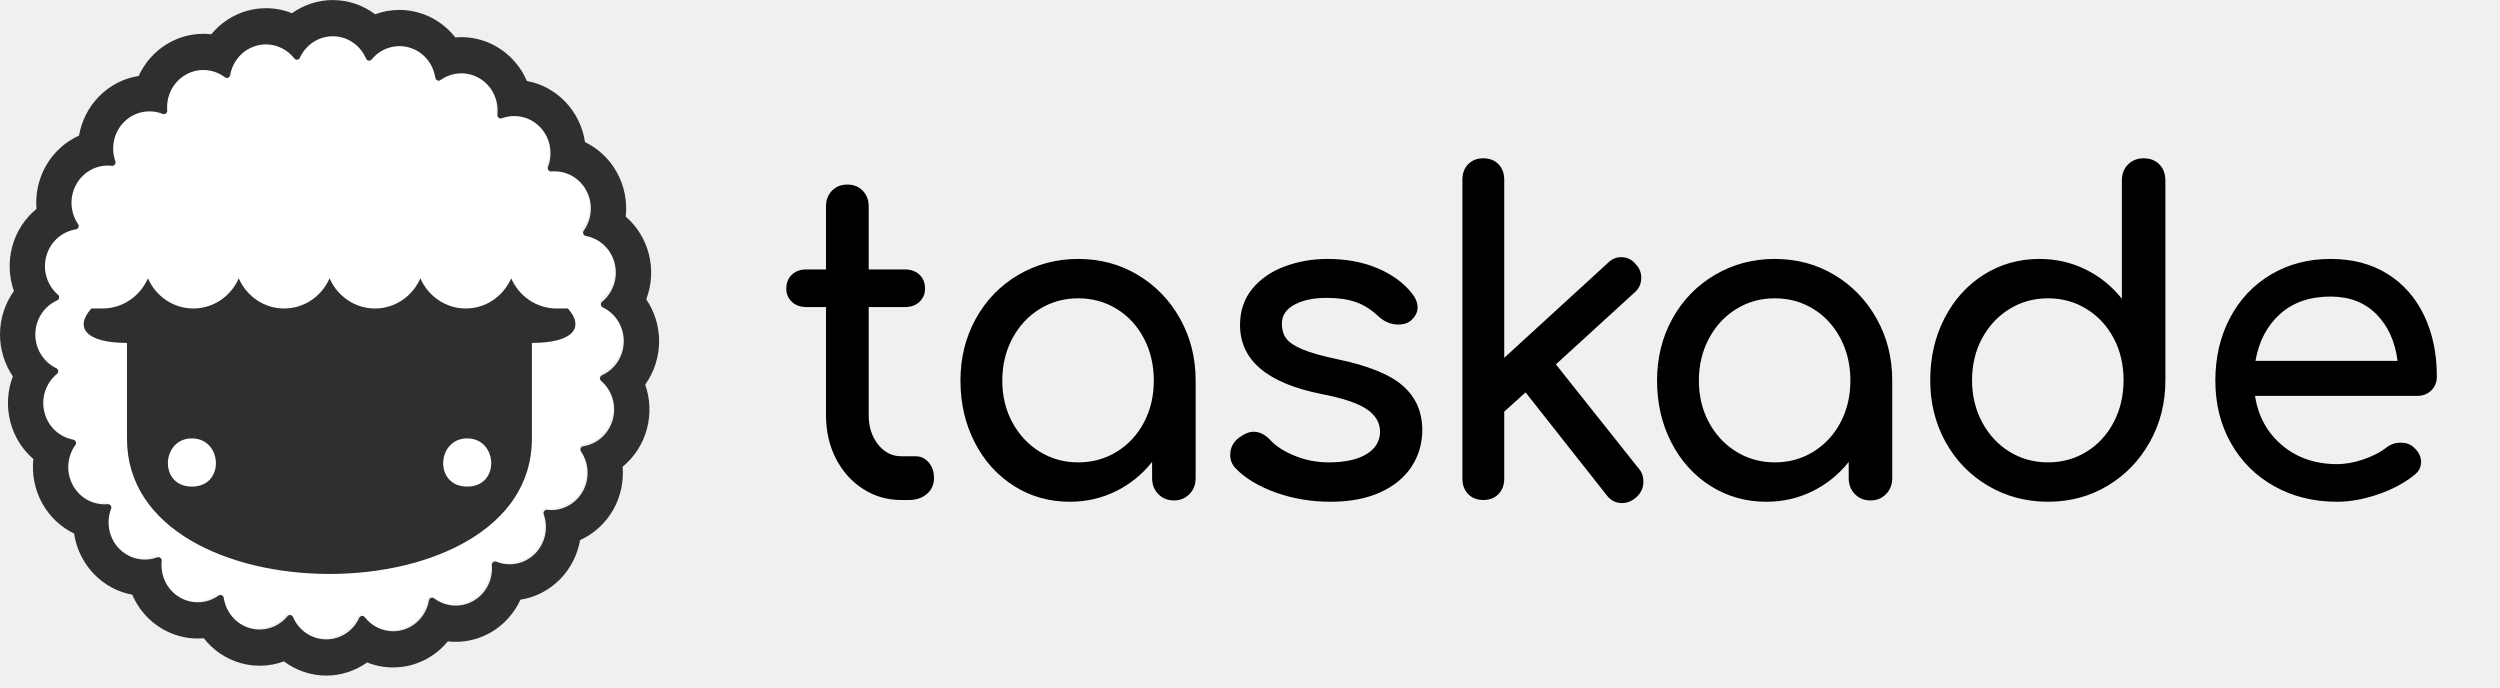
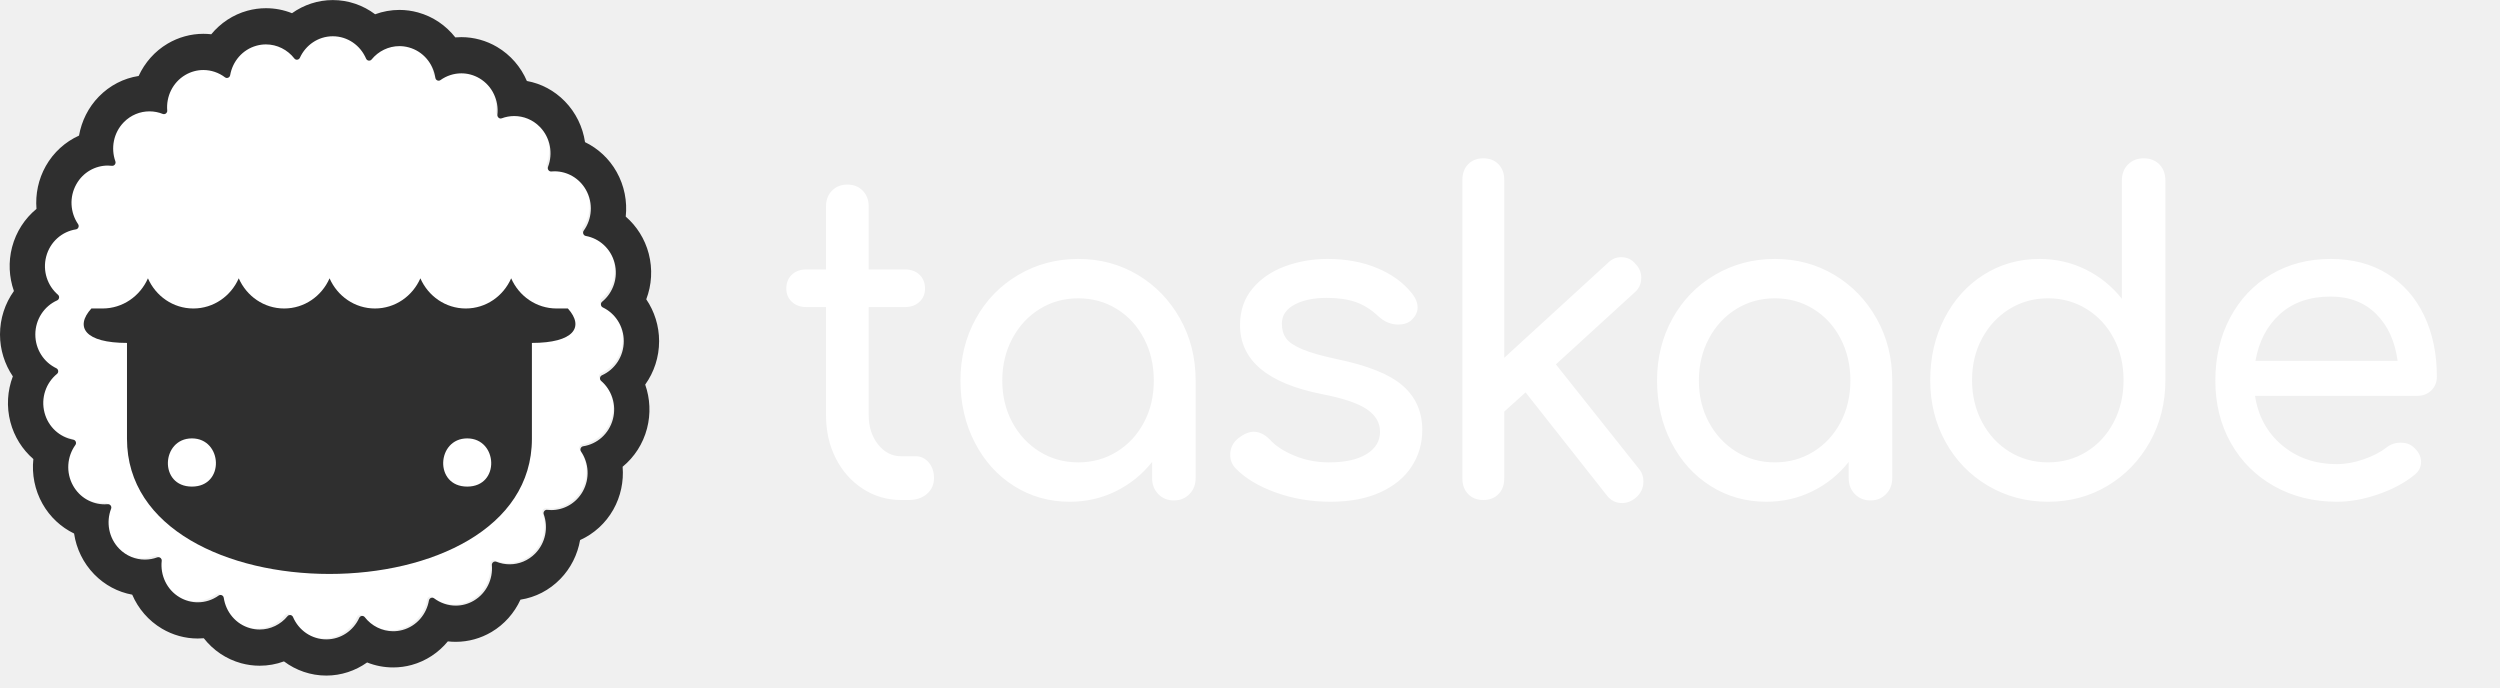
<svg xmlns="http://www.w3.org/2000/svg" width="160" height="44" viewBox="0 0 160 44" fill="none">
  <path fill-rule="evenodd" clip-rule="evenodd" d="M21.161 2.095C22.118 2.095 22.94 2.687 23.3 3.532C23.336 3.616 23.416 3.662 23.496 3.662C23.554 3.662 23.611 3.639 23.653 3.588C24.092 3.05 24.747 2.729 25.443 2.729C25.642 2.729 25.846 2.756 26.048 2.811C26.974 3.065 27.619 3.856 27.752 4.771C27.768 4.88 27.863 4.951 27.961 4.951C28.001 4.951 28.042 4.939 28.079 4.913C28.473 4.63 28.944 4.478 29.424 4.478C29.819 4.478 30.22 4.581 30.587 4.799C31.418 5.29 31.841 6.225 31.739 7.144C31.724 7.273 31.83 7.381 31.948 7.381C31.971 7.381 31.995 7.377 32.018 7.368C32.277 7.271 32.549 7.223 32.821 7.223C33.418 7.223 34.014 7.456 34.47 7.923C35.148 8.618 35.321 9.634 34.99 10.493C34.937 10.633 35.043 10.785 35.185 10.785C35.191 10.785 35.197 10.785 35.203 10.784C35.272 10.778 35.34 10.775 35.408 10.775C36.215 10.775 36.999 11.203 37.432 11.971C37.911 12.822 37.821 13.849 37.285 14.592C37.195 14.717 37.268 14.902 37.418 14.929C38.284 15.085 39.028 15.738 39.27 16.666C39.519 17.616 39.172 18.584 38.467 19.159C38.348 19.256 38.372 19.454 38.51 19.52C39.307 19.901 39.861 20.729 39.861 21.69C39.861 22.672 39.284 23.513 38.459 23.882C38.318 23.946 38.286 24.142 38.404 24.244C39.079 24.823 39.406 25.77 39.163 26.699C38.914 27.648 38.142 28.309 37.251 28.446C37.1 28.469 37.024 28.653 37.111 28.78C37.617 29.519 37.692 30.519 37.223 31.352C36.791 32.12 36.007 32.547 35.2 32.547C35.112 32.547 35.023 32.542 34.935 32.532C34.928 32.531 34.92 32.531 34.912 32.531C34.773 32.531 34.667 32.679 34.717 32.819C35.018 33.666 34.839 34.652 34.175 35.332C33.72 35.799 33.123 36.032 32.526 36.032C32.235 36.032 31.943 35.976 31.667 35.865C31.643 35.855 31.618 35.85 31.593 35.85C31.477 35.85 31.372 35.955 31.384 36.084C31.461 36.982 31.038 37.887 30.226 38.367C29.859 38.585 29.458 38.688 29.063 38.688C28.564 38.688 28.073 38.524 27.669 38.217C27.632 38.189 27.59 38.176 27.549 38.176C27.452 38.176 27.358 38.246 27.34 38.353C27.187 39.241 26.551 40.003 25.645 40.252C25.443 40.308 25.24 40.334 25.04 40.334C24.325 40.334 23.652 39.994 23.213 39.428C23.172 39.375 23.112 39.35 23.052 39.35C22.974 39.35 22.897 39.393 22.861 39.472C22.489 40.29 21.682 40.857 20.744 40.857C19.786 40.857 18.965 40.266 18.605 39.421C18.569 39.336 18.489 39.29 18.409 39.29C18.351 39.29 18.294 39.314 18.252 39.364C17.813 39.902 17.158 40.224 16.462 40.224C16.262 40.224 16.059 40.197 15.857 40.142C14.931 39.887 14.286 39.096 14.153 38.182C14.137 38.072 14.042 38.001 13.943 38.001C13.903 38.001 13.863 38.013 13.826 38.039C13.431 38.323 12.96 38.475 12.481 38.475C12.086 38.475 11.685 38.371 11.318 38.154C10.487 37.662 10.064 36.727 10.166 35.809C10.181 35.679 10.075 35.572 9.957 35.572C9.934 35.572 9.91 35.576 9.887 35.584C9.628 35.681 9.356 35.73 9.084 35.73C8.487 35.73 7.89 35.497 7.435 35.03C6.757 34.334 6.584 33.319 6.915 32.459C6.968 32.32 6.862 32.167 6.72 32.167C6.714 32.167 6.708 32.167 6.702 32.168C6.633 32.174 6.565 32.177 6.497 32.177C5.69 32.177 4.906 31.75 4.473 30.982C3.993 30.13 4.084 29.104 4.62 28.361C4.71 28.235 4.637 28.05 4.487 28.023C3.621 27.867 2.877 27.215 2.634 26.286C2.386 25.336 2.732 24.369 3.438 23.793C3.557 23.696 3.533 23.498 3.395 23.432C2.598 23.051 2.044 22.224 2.044 21.262C2.044 20.281 2.621 19.439 3.446 19.07C3.587 19.006 3.619 18.81 3.501 18.709C2.825 18.129 2.499 17.183 2.742 16.254C2.991 15.304 3.762 14.643 4.654 14.507C4.805 14.484 4.881 14.3 4.793 14.172C4.288 13.433 4.213 12.433 4.682 11.601C5.114 10.833 5.898 10.405 6.705 10.405C6.793 10.405 6.881 10.41 6.97 10.421C6.977 10.422 6.985 10.422 6.993 10.422C7.132 10.422 7.238 10.273 7.188 10.134C6.887 9.287 7.066 8.3 7.729 7.621C8.185 7.154 8.782 6.921 9.379 6.921C9.67 6.921 9.962 6.976 10.238 7.088C10.262 7.098 10.287 7.102 10.311 7.102C10.428 7.102 10.532 6.997 10.521 6.869C10.444 5.971 10.866 5.066 11.679 4.585C12.046 4.368 12.447 4.264 12.842 4.264C13.341 4.264 13.832 4.429 14.236 4.736C14.273 4.763 14.315 4.776 14.356 4.776C14.453 4.776 14.547 4.707 14.565 4.599C14.718 3.711 15.354 2.949 16.26 2.7C16.462 2.645 16.665 2.618 16.865 2.618C17.58 2.618 18.253 2.959 18.692 3.524C18.733 3.577 18.793 3.603 18.853 3.603C18.931 3.603 19.008 3.56 19.044 3.48C19.416 2.662 20.223 2.095 21.161 2.095Z" fill="white" />
  <path fill-rule="evenodd" clip-rule="evenodd" d="M29.901 31.142C27.769 31.142 27.936 28.057 29.901 28.057C31.866 28.057 32.034 31.142 29.901 31.142ZM12.282 31.142C10.149 31.142 10.317 28.057 12.282 28.057C14.247 28.057 14.414 31.142 12.282 31.142ZM36.344 19.743H35.621C34.326 19.743 33.213 18.95 32.715 17.812C32.217 18.95 31.105 19.743 29.809 19.743C28.514 19.743 27.401 18.95 26.904 17.812C26.406 18.95 25.293 19.743 23.997 19.743C22.702 19.743 21.59 18.95 21.092 17.812C20.594 18.95 19.481 19.743 18.186 19.743C16.89 19.743 15.778 18.95 15.28 17.812C14.782 18.95 13.669 19.743 12.374 19.743C11.078 19.743 9.966 18.95 9.468 17.812C8.97 18.95 7.857 19.743 6.562 19.743H5.848C4.764 20.938 5.451 21.947 8.127 21.947V28.083C8.127 33.849 14.606 36.733 21.084 36.733C27.563 36.733 34.042 33.849 34.042 28.083V21.947C36.72 21.947 37.419 20.938 36.344 19.743Z" fill="#2F2F2F" />
  <path fill-rule="evenodd" clip-rule="evenodd" d="M21.299 0.004C20.35 0.004 19.442 0.309 18.688 0.845C18.165 0.635 17.601 0.525 17.021 0.525C16.621 0.525 16.221 0.579 15.833 0.686C14.915 0.938 14.114 1.474 13.521 2.193C13.353 2.174 13.184 2.164 13.014 2.164C12.213 2.164 11.422 2.382 10.726 2.794C9.903 3.28 9.265 4.011 8.873 4.862C7.912 5.01 7.025 5.467 6.324 6.185C5.652 6.874 5.22 7.75 5.057 8.678C4.177 9.075 3.424 9.751 2.93 10.628C2.455 11.471 2.258 12.431 2.335 13.369C1.587 13.983 1.031 14.833 0.772 15.82C0.527 16.761 0.579 17.74 0.89 18.626C0.323 19.417 0 20.386 0 21.408C0 22.382 0.298 23.313 0.822 24.087C0.474 25.001 0.407 26.022 0.665 27.01C0.911 27.951 1.434 28.771 2.135 29.379C2.03 30.354 2.223 31.359 2.722 32.245C3.196 33.086 3.907 33.742 4.741 34.145C4.886 35.114 5.326 36.033 6.031 36.756C6.702 37.444 7.546 37.892 8.462 38.059C8.847 38.955 9.503 39.724 10.366 40.235C11.062 40.647 11.854 40.865 12.655 40.865C12.785 40.865 12.915 40.859 13.043 40.848C13.641 41.612 14.47 42.181 15.432 42.446C15.82 42.552 16.22 42.606 16.62 42.606C17.157 42.606 17.682 42.511 18.174 42.329C18.945 42.907 19.889 43.237 20.884 43.237C21.832 43.237 22.741 42.932 23.495 42.397C24.018 42.606 24.582 42.716 25.162 42.716C25.562 42.716 25.962 42.663 26.35 42.556C27.267 42.304 28.069 41.767 28.662 41.048C28.83 41.067 28.999 41.077 29.168 41.077C29.97 41.077 30.761 40.859 31.457 40.448C32.28 39.961 32.918 39.231 33.309 38.379C34.271 38.231 35.158 37.774 35.858 37.056C36.531 36.367 36.963 35.491 37.126 34.564C38.006 34.167 38.759 33.491 39.253 32.613C39.728 31.77 39.925 30.811 39.848 29.872C40.595 29.259 41.152 28.409 41.41 27.421C41.656 26.48 41.604 25.501 41.293 24.615C41.859 23.824 42.183 22.856 42.183 21.833C42.183 20.86 41.885 19.928 41.361 19.155C41.709 18.241 41.776 17.219 41.518 16.231C41.272 15.291 40.749 14.47 40.047 13.862C40.152 12.887 39.96 11.882 39.461 10.997C38.987 10.155 38.275 9.499 37.442 9.097C37.297 8.128 36.857 7.209 36.152 6.486C35.48 5.797 34.637 5.349 33.72 5.183C33.336 4.287 32.679 3.517 31.817 3.007C31.121 2.595 30.329 2.377 29.528 2.377C29.398 2.377 29.268 2.382 29.14 2.393C28.541 1.63 27.713 1.06 26.751 0.796C26.363 0.689 25.963 0.635 25.563 0.635C25.026 0.635 24.501 0.731 24.008 0.913C23.238 0.334 22.294 0.004 21.299 0.004ZM21.299 2.321C22.253 2.321 23.07 2.91 23.429 3.752C23.465 3.836 23.545 3.882 23.625 3.882C23.682 3.882 23.739 3.858 23.781 3.808C24.218 3.272 24.87 2.952 25.563 2.952C25.762 2.952 25.964 2.979 26.166 3.034C27.088 3.287 27.73 4.075 27.863 4.985C27.879 5.094 27.974 5.165 28.072 5.165C28.111 5.165 28.152 5.153 28.188 5.127C28.581 4.845 29.05 4.694 29.528 4.694C29.922 4.694 30.321 4.797 30.687 5.013C31.514 5.503 31.935 6.434 31.833 7.348C31.819 7.478 31.924 7.585 32.042 7.585C32.065 7.585 32.088 7.58 32.111 7.572C32.369 7.476 32.64 7.427 32.911 7.427C33.506 7.427 34.1 7.659 34.553 8.124C35.229 8.817 35.4 9.828 35.071 10.684C35.018 10.823 35.124 10.975 35.266 10.975C35.272 10.975 35.278 10.974 35.284 10.974C35.352 10.968 35.419 10.964 35.488 10.964C36.291 10.964 37.072 11.39 37.503 12.155C37.98 13.003 37.891 14.025 37.356 14.765C37.267 14.89 37.34 15.074 37.489 15.101C38.352 15.257 39.092 15.906 39.334 16.831C39.581 17.777 39.236 18.741 38.534 19.313C38.415 19.41 38.439 19.607 38.576 19.673C39.371 20.052 39.922 20.876 39.922 21.833C39.922 22.811 39.348 23.649 38.526 24.017C38.386 24.08 38.354 24.276 38.471 24.377C39.144 24.954 39.468 25.896 39.227 26.821C38.979 27.767 38.211 28.425 37.322 28.561C37.173 28.584 37.097 28.767 37.184 28.894C37.687 29.63 37.762 30.625 37.295 31.455C36.864 32.219 36.084 32.645 35.28 32.645C35.193 32.645 35.104 32.64 35.017 32.63C35.009 32.629 35.001 32.628 34.994 32.628C34.855 32.628 34.75 32.777 34.799 32.915C35.099 33.759 34.92 34.741 34.26 35.418C33.806 35.883 33.212 36.115 32.618 36.115C32.327 36.115 32.037 36.059 31.762 35.949C31.738 35.939 31.713 35.934 31.689 35.934C31.573 35.934 31.468 36.038 31.48 36.166C31.556 37.061 31.136 37.962 30.327 38.441C29.961 38.657 29.562 38.76 29.168 38.76C28.672 38.76 28.183 38.596 27.78 38.291C27.744 38.263 27.702 38.251 27.661 38.251C27.564 38.251 27.471 38.319 27.452 38.426C27.3 39.311 26.667 40.07 25.765 40.318C25.563 40.373 25.361 40.399 25.162 40.399C24.45 40.399 23.78 40.06 23.343 39.497C23.302 39.444 23.242 39.419 23.182 39.419C23.105 39.419 23.028 39.462 22.992 39.541C22.622 40.355 21.818 40.92 20.884 40.92C19.93 40.92 19.112 40.331 18.753 39.49C18.718 39.406 18.638 39.36 18.558 39.36C18.501 39.36 18.443 39.383 18.402 39.434C17.965 39.969 17.312 40.289 16.62 40.289C16.421 40.289 16.218 40.263 16.017 40.208C15.094 39.954 14.453 39.166 14.32 38.256C14.304 38.147 14.209 38.076 14.111 38.076C14.071 38.076 14.031 38.088 13.995 38.114C13.601 38.397 13.132 38.547 12.655 38.547C12.261 38.547 11.862 38.445 11.496 38.228C10.669 37.739 10.248 36.807 10.35 35.893C10.364 35.764 10.259 35.657 10.141 35.657C10.118 35.657 10.094 35.661 10.071 35.669C9.813 35.766 9.542 35.814 9.272 35.814C8.677 35.814 8.083 35.582 7.629 35.117C6.954 34.425 6.782 33.413 7.111 32.557C7.165 32.419 7.059 32.267 6.917 32.267C6.911 32.267 6.905 32.267 6.899 32.267C6.831 32.274 6.763 32.277 6.695 32.277C5.892 32.277 5.111 31.851 4.68 31.086C4.202 30.238 4.292 29.216 4.826 28.476C4.916 28.351 4.843 28.167 4.694 28.14C3.831 27.984 3.091 27.335 2.849 26.41C2.601 25.465 2.946 24.501 3.649 23.928C3.768 23.831 3.744 23.634 3.606 23.568C2.812 23.189 2.261 22.366 2.261 21.408C2.261 20.431 2.835 19.592 3.657 19.224C3.797 19.161 3.829 18.965 3.711 18.865C3.039 18.288 2.714 17.345 2.956 16.42C3.203 15.474 3.972 14.817 4.86 14.68C5.01 14.658 5.086 14.474 4.999 14.347C4.496 13.612 4.42 12.616 4.888 11.787C5.318 11.022 6.099 10.596 6.903 10.596C6.99 10.596 7.078 10.601 7.166 10.612C7.174 10.613 7.182 10.613 7.189 10.613C7.328 10.613 7.433 10.464 7.384 10.326C7.084 9.482 7.262 8.5 7.923 7.823C8.377 7.358 8.971 7.127 9.565 7.127C9.856 7.127 10.146 7.182 10.421 7.293C10.445 7.303 10.47 7.307 10.494 7.307C10.61 7.307 10.714 7.203 10.703 7.075C10.626 6.18 11.047 5.279 11.856 4.8C12.222 4.584 12.621 4.481 13.014 4.481C13.511 4.481 14 4.645 14.402 4.95C14.439 4.978 14.481 4.991 14.522 4.991C14.618 4.991 14.712 4.922 14.73 4.815C14.882 3.93 15.516 3.172 16.418 2.924C16.62 2.868 16.822 2.842 17.021 2.842C17.733 2.842 18.403 3.181 18.84 3.744C18.881 3.797 18.941 3.822 19 3.822C19.078 3.822 19.155 3.78 19.191 3.7C19.561 2.886 20.365 2.321 21.299 2.321Z" fill="#2F2F2F" />
-   <path fill-rule="evenodd" clip-rule="evenodd" d="M58.601 29.2C58.929 29.2 59.207 29.331 59.434 29.592C59.662 29.853 59.776 30.189 59.776 30.6C59.776 31.011 59.625 31.347 59.325 31.608C59.025 31.869 58.638 32 58.164 32H57.672C56.78 32 55.965 31.762 55.227 31.286C54.49 30.81 53.912 30.161 53.493 29.34C53.074 28.519 52.864 27.595 52.864 26.568V19.652H51.608C51.225 19.652 50.916 19.54 50.679 19.316C50.442 19.092 50.324 18.812 50.324 18.476C50.324 18.103 50.442 17.804 50.679 17.58C50.916 17.356 51.225 17.244 51.608 17.244H52.864V13.212C52.864 12.801 52.992 12.465 53.247 12.204C53.502 11.943 53.83 11.812 54.23 11.812C54.631 11.812 54.959 11.943 55.214 12.204C55.469 12.465 55.596 12.801 55.596 13.212V17.244H57.918C58.301 17.244 58.61 17.356 58.847 17.58C59.084 17.804 59.202 18.103 59.202 18.476C59.202 18.812 59.084 19.092 58.847 19.316C58.61 19.54 58.301 19.652 57.918 19.652H55.596V26.568C55.596 27.315 55.797 27.94 56.197 28.444C56.598 28.948 57.09 29.2 57.672 29.2H58.601ZM69.009 16.572C70.411 16.572 71.681 16.913 72.82 17.594C73.958 18.275 74.859 19.209 75.524 20.394C76.189 21.579 76.521 22.9 76.521 24.356V30.6C76.521 31.011 76.389 31.351 76.125 31.622C75.861 31.893 75.528 32.028 75.128 32.028C74.727 32.028 74.395 31.893 74.131 31.622C73.867 31.351 73.735 31.011 73.735 30.6V29.564C73.097 30.367 72.323 30.992 71.413 31.44C70.502 31.888 69.519 32.112 68.463 32.112C67.151 32.112 65.963 31.776 64.898 31.104C63.832 30.432 62.995 29.503 62.385 28.318C61.774 27.133 61.469 25.812 61.469 24.356C61.469 22.9 61.797 21.579 62.453 20.394C63.108 19.209 64.014 18.275 65.171 17.594C66.327 16.913 67.607 16.572 69.009 16.572ZM69.009 29.592C69.919 29.592 70.743 29.363 71.481 28.906C72.219 28.449 72.797 27.823 73.216 27.03C73.635 26.237 73.844 25.345 73.844 24.356C73.844 23.367 73.635 22.471 73.216 21.668C72.797 20.865 72.219 20.235 71.481 19.778C70.743 19.321 69.919 19.092 69.009 19.092C68.098 19.092 67.274 19.321 66.537 19.778C65.799 20.235 65.216 20.865 64.788 21.668C64.36 22.471 64.146 23.367 64.146 24.356C64.146 25.345 64.36 26.237 64.788 27.03C65.216 27.823 65.799 28.449 66.537 28.906C67.274 29.363 68.098 29.592 69.009 29.592ZM85.153 32.112C83.915 32.112 82.749 31.916 81.657 31.524C80.564 31.132 79.708 30.619 79.089 29.984C78.852 29.741 78.734 29.452 78.734 29.116C78.734 28.668 78.916 28.304 79.28 28.024C79.626 27.763 79.945 27.632 80.236 27.632C80.6 27.632 80.946 27.8 81.274 28.136C81.62 28.528 82.139 28.869 82.831 29.158C83.523 29.447 84.261 29.592 85.044 29.592C86.082 29.592 86.888 29.415 87.462 29.06C88.035 28.705 88.322 28.229 88.322 27.632C88.322 27.053 88.04 26.573 87.475 26.19C86.911 25.807 85.955 25.485 84.607 25.224C81.11 24.533 79.362 23.059 79.362 20.8C79.362 19.885 79.626 19.111 80.154 18.476C80.682 17.841 81.374 17.365 82.23 17.048C83.086 16.731 83.997 16.572 84.962 16.572C86.146 16.572 87.207 16.768 88.144 17.16C89.082 17.552 89.825 18.093 90.371 18.784C90.608 19.083 90.726 19.381 90.726 19.68C90.726 19.997 90.571 20.287 90.261 20.548C90.061 20.697 89.806 20.772 89.497 20.772C89.023 20.772 88.595 20.595 88.213 20.24C87.757 19.811 87.275 19.507 86.765 19.33C86.255 19.153 85.636 19.064 84.907 19.064C84.07 19.064 83.382 19.209 82.845 19.498C82.308 19.787 82.039 20.193 82.039 20.716C82.039 21.089 82.13 21.402 82.312 21.654C82.494 21.906 82.84 22.139 83.35 22.354C83.86 22.569 84.598 22.779 85.563 22.984C87.548 23.395 88.955 23.964 89.784 24.692C90.612 25.42 91.026 26.363 91.026 27.52C91.026 28.379 90.799 29.158 90.344 29.858C89.888 30.558 89.219 31.109 88.336 31.51C87.452 31.911 86.392 32.112 85.153 32.112ZM104.876 29.984C105.076 30.208 105.177 30.488 105.177 30.824C105.177 31.235 105.013 31.58 104.685 31.86C104.412 32.084 104.12 32.196 103.811 32.196C103.41 32.196 103.082 32.028 102.827 31.692L97.637 25.112L96.271 26.344V30.628C96.271 31.039 96.148 31.37 95.903 31.622C95.657 31.874 95.333 32 94.933 32C94.532 32 94.209 31.874 93.963 31.622C93.717 31.37 93.594 31.039 93.594 30.628V11.504C93.594 11.093 93.717 10.762 93.963 10.51C94.209 10.258 94.532 10.132 94.933 10.132C95.333 10.132 95.657 10.258 95.903 10.51C96.148 10.762 96.271 11.093 96.271 11.504V22.9L102.909 16.824C103.146 16.581 103.428 16.46 103.756 16.46C104.139 16.46 104.448 16.609 104.685 16.908C104.922 17.151 105.04 17.44 105.04 17.776C105.04 18.168 104.894 18.485 104.603 18.728L99.577 23.32L104.876 29.984ZM113.59 16.572C114.993 16.572 116.263 16.913 117.401 17.594C118.539 18.275 119.441 19.209 120.105 20.394C120.77 21.579 121.103 22.9 121.103 24.356V30.6C121.103 31.011 120.97 31.351 120.706 31.622C120.442 31.893 120.11 32.028 119.709 32.028C119.309 32.028 118.976 31.893 118.712 31.622C118.448 31.351 118.316 31.011 118.316 30.6V29.564C117.679 30.367 116.905 30.992 115.994 31.44C115.084 31.888 114.1 32.112 113.044 32.112C111.733 32.112 110.544 31.776 109.479 31.104C108.414 30.432 107.576 29.503 106.966 28.318C106.356 27.133 106.051 25.812 106.051 24.356C106.051 22.9 106.379 21.579 107.034 20.394C107.69 19.209 108.596 18.275 109.752 17.594C110.909 16.913 112.188 16.572 113.59 16.572ZM113.59 29.592C114.501 29.592 115.325 29.363 116.063 28.906C116.8 28.449 117.378 27.823 117.797 27.03C118.216 26.237 118.425 25.345 118.425 24.356C118.425 23.367 118.216 22.471 117.797 21.668C117.378 20.865 116.8 20.235 116.063 19.778C115.325 19.321 114.501 19.092 113.59 19.092C112.68 19.092 111.856 19.321 111.118 19.778C110.381 20.235 109.798 20.865 109.37 21.668C108.942 22.471 108.728 23.367 108.728 24.356C108.728 25.345 108.942 26.237 109.37 27.03C109.798 27.823 110.381 28.449 111.118 28.906C111.856 29.363 112.68 29.592 113.59 29.592ZM137.192 10.132C137.611 10.132 137.948 10.263 138.203 10.524C138.458 10.785 138.585 11.131 138.585 11.56V24.328C138.585 25.784 138.253 27.105 137.588 28.29C136.924 29.475 136.022 30.409 134.884 31.09C133.746 31.771 132.476 32.112 131.073 32.112C129.671 32.112 128.392 31.771 127.235 31.09C126.079 30.409 125.173 29.475 124.517 28.29C123.862 27.105 123.534 25.784 123.534 24.328C123.534 22.872 123.839 21.551 124.449 20.366C125.059 19.181 125.897 18.252 126.962 17.58C128.027 16.908 129.216 16.572 130.527 16.572C131.583 16.572 132.567 16.796 133.477 17.244C134.388 17.692 135.162 18.317 135.799 19.12V11.56C135.799 11.131 135.931 10.785 136.195 10.524C136.459 10.263 136.792 10.132 137.192 10.132ZM131.073 29.592C131.984 29.592 132.808 29.363 133.545 28.906C134.283 28.449 134.861 27.819 135.28 27.016C135.699 26.213 135.908 25.317 135.908 24.328C135.908 23.339 135.699 22.447 135.28 21.654C134.861 20.861 134.283 20.235 133.545 19.778C132.808 19.321 131.984 19.092 131.073 19.092C130.163 19.092 129.339 19.321 128.601 19.778C127.863 20.235 127.281 20.861 126.853 21.654C126.425 22.447 126.211 23.339 126.211 24.328C126.211 25.317 126.425 26.213 126.853 27.016C127.281 27.819 127.863 28.449 128.601 28.906C129.339 29.363 130.163 29.592 131.073 29.592ZM155.959 24.104C155.959 24.459 155.841 24.753 155.604 24.986C155.367 25.219 155.067 25.336 154.703 25.336H144.322C144.522 26.643 145.101 27.697 146.057 28.5C147.013 29.303 148.183 29.704 149.567 29.704C150.113 29.704 150.682 29.601 151.274 29.396C151.866 29.191 152.353 28.939 152.736 28.64C152.991 28.435 153.291 28.332 153.637 28.332C153.983 28.332 154.256 28.425 154.457 28.612C154.784 28.892 154.948 29.209 154.948 29.564C154.948 29.9 154.803 30.18 154.511 30.404C153.892 30.908 153.123 31.319 152.203 31.636C151.283 31.953 150.405 32.112 149.567 32.112C148.074 32.112 146.735 31.781 145.551 31.118C144.368 30.455 143.443 29.536 142.779 28.36C142.114 27.184 141.782 25.849 141.782 24.356C141.782 22.863 142.096 21.523 142.724 20.338C143.352 19.153 144.226 18.229 145.346 17.566C146.466 16.903 147.737 16.572 149.157 16.572C150.559 16.572 151.77 16.889 152.79 17.524C153.81 18.159 154.593 19.045 155.14 20.184C155.686 21.323 155.959 22.629 155.959 24.104ZM149.157 18.98C147.828 18.98 146.749 19.353 145.92 20.1C145.091 20.847 144.568 21.845 144.349 23.096H153.446C153.282 21.845 152.827 20.847 152.08 20.1C151.333 19.353 150.359 18.98 149.157 18.98Z" fill="black" />
+   <path fill-rule="evenodd" clip-rule="evenodd" d="M58.601 29.2C58.929 29.2 59.207 29.331 59.434 29.592C59.662 29.853 59.776 30.189 59.776 30.6C59.776 31.011 59.625 31.347 59.325 31.608C59.025 31.869 58.638 32 58.164 32H57.672C56.78 32 55.965 31.762 55.227 31.286C54.49 30.81 53.912 30.161 53.493 29.34C53.074 28.519 52.864 27.595 52.864 26.568V19.652H51.608C51.225 19.652 50.916 19.54 50.679 19.316C50.442 19.092 50.324 18.812 50.324 18.476C50.324 18.103 50.442 17.804 50.679 17.58C50.916 17.356 51.225 17.244 51.608 17.244H52.864V13.212C52.864 12.801 52.992 12.465 53.247 12.204C53.502 11.943 53.83 11.812 54.23 11.812C54.631 11.812 54.959 11.943 55.214 12.204C55.469 12.465 55.596 12.801 55.596 13.212V17.244H57.918C58.301 17.244 58.61 17.356 58.847 17.58C59.084 17.804 59.202 18.103 59.202 18.476C59.202 18.812 59.084 19.092 58.847 19.316C58.61 19.54 58.301 19.652 57.918 19.652H55.596V26.568C55.596 27.315 55.797 27.94 56.197 28.444C56.598 28.948 57.09 29.2 57.672 29.2H58.601ZM69.009 16.572C70.411 16.572 71.681 16.913 72.82 17.594C73.958 18.275 74.859 19.209 75.524 20.394C76.189 21.579 76.521 22.9 76.521 24.356V30.6C76.521 31.011 76.389 31.351 76.125 31.622C75.861 31.893 75.528 32.028 75.128 32.028C74.727 32.028 74.395 31.893 74.131 31.622C73.867 31.351 73.735 31.011 73.735 30.6V29.564C73.097 30.367 72.323 30.992 71.413 31.44C70.502 31.888 69.519 32.112 68.463 32.112C67.151 32.112 65.963 31.776 64.898 31.104C63.832 30.432 62.995 29.503 62.385 28.318C61.774 27.133 61.469 25.812 61.469 24.356C61.469 22.9 61.797 21.579 62.453 20.394C63.108 19.209 64.014 18.275 65.171 17.594C66.327 16.913 67.607 16.572 69.009 16.572ZM69.009 29.592C69.919 29.592 70.743 29.363 71.481 28.906C72.219 28.449 72.797 27.823 73.216 27.03C73.635 26.237 73.844 25.345 73.844 24.356C73.844 23.367 73.635 22.471 73.216 21.668C72.797 20.865 72.219 20.235 71.481 19.778C70.743 19.321 69.919 19.092 69.009 19.092C68.098 19.092 67.274 19.321 66.537 19.778C65.799 20.235 65.216 20.865 64.788 21.668C64.36 22.471 64.146 23.367 64.146 24.356C64.146 25.345 64.36 26.237 64.788 27.03C65.216 27.823 65.799 28.449 66.537 28.906C67.274 29.363 68.098 29.592 69.009 29.592ZM85.153 32.112C83.915 32.112 82.749 31.916 81.657 31.524C80.564 31.132 79.708 30.619 79.089 29.984C78.852 29.741 78.734 29.452 78.734 29.116C78.734 28.668 78.916 28.304 79.28 28.024C79.626 27.763 79.945 27.632 80.236 27.632C80.6 27.632 80.946 27.8 81.274 28.136C81.62 28.528 82.139 28.869 82.831 29.158C83.523 29.447 84.261 29.592 85.044 29.592C86.082 29.592 86.888 29.415 87.462 29.06C88.035 28.705 88.322 28.229 88.322 27.632C88.322 27.053 88.04 26.573 87.475 26.19C86.911 25.807 85.955 25.485 84.607 25.224C81.11 24.533 79.362 23.059 79.362 20.8C79.362 19.885 79.626 19.111 80.154 18.476C80.682 17.841 81.374 17.365 82.23 17.048C83.086 16.731 83.997 16.572 84.962 16.572C86.146 16.572 87.207 16.768 88.144 17.16C89.082 17.552 89.825 18.093 90.371 18.784C90.608 19.083 90.726 19.381 90.726 19.68C90.726 19.997 90.571 20.287 90.261 20.548C90.061 20.697 89.806 20.772 89.497 20.772C89.023 20.772 88.595 20.595 88.213 20.24C87.757 19.811 87.275 19.507 86.765 19.33C86.255 19.153 85.636 19.064 84.907 19.064C84.07 19.064 83.382 19.209 82.845 19.498C82.308 19.787 82.039 20.193 82.039 20.716C82.039 21.089 82.13 21.402 82.312 21.654C82.494 21.906 82.84 22.139 83.35 22.354C83.86 22.569 84.598 22.779 85.563 22.984C87.548 23.395 88.955 23.964 89.784 24.692C90.612 25.42 91.026 26.363 91.026 27.52C91.026 28.379 90.799 29.158 90.344 29.858C89.888 30.558 89.219 31.109 88.336 31.51C87.452 31.911 86.392 32.112 85.153 32.112ZM104.876 29.984C105.076 30.208 105.177 30.488 105.177 30.824C105.177 31.235 105.013 31.58 104.685 31.86C104.412 32.084 104.12 32.196 103.811 32.196C103.41 32.196 103.082 32.028 102.827 31.692L97.637 25.112L96.271 26.344V30.628C96.271 31.039 96.148 31.37 95.903 31.622C95.657 31.874 95.333 32 94.933 32C94.532 32 94.209 31.874 93.963 31.622C93.717 31.37 93.594 31.039 93.594 30.628V11.504C93.594 11.093 93.717 10.762 93.963 10.51C94.209 10.258 94.532 10.132 94.933 10.132C95.333 10.132 95.657 10.258 95.903 10.51C96.148 10.762 96.271 11.093 96.271 11.504V22.9L102.909 16.824C103.146 16.581 103.428 16.46 103.756 16.46C104.139 16.46 104.448 16.609 104.685 16.908C104.922 17.151 105.04 17.44 105.04 17.776C105.04 18.168 104.894 18.485 104.603 18.728L99.577 23.32L104.876 29.984ZM113.59 16.572C114.993 16.572 116.263 16.913 117.401 17.594C118.539 18.275 119.441 19.209 120.105 20.394C120.77 21.579 121.103 22.9 121.103 24.356V30.6C121.103 31.011 120.97 31.351 120.706 31.622C120.442 31.893 120.11 32.028 119.709 32.028C119.309 32.028 118.976 31.893 118.712 31.622C118.448 31.351 118.316 31.011 118.316 30.6V29.564C117.679 30.367 116.905 30.992 115.994 31.44C115.084 31.888 114.1 32.112 113.044 32.112C111.733 32.112 110.544 31.776 109.479 31.104C108.414 30.432 107.576 29.503 106.966 28.318C106.356 27.133 106.051 25.812 106.051 24.356C106.051 22.9 106.379 21.579 107.034 20.394C107.69 19.209 108.596 18.275 109.752 17.594C110.909 16.913 112.188 16.572 113.59 16.572ZM113.59 29.592C114.501 29.592 115.325 29.363 116.063 28.906C116.8 28.449 117.378 27.823 117.797 27.03C118.216 26.237 118.425 25.345 118.425 24.356C118.425 23.367 118.216 22.471 117.797 21.668C117.378 20.865 116.8 20.235 116.063 19.778C115.325 19.321 114.501 19.092 113.59 19.092C112.68 19.092 111.856 19.321 111.118 19.778C110.381 20.235 109.798 20.865 109.37 21.668C108.942 22.471 108.728 23.367 108.728 24.356C108.728 25.345 108.942 26.237 109.37 27.03C109.798 27.823 110.381 28.449 111.118 28.906C111.856 29.363 112.68 29.592 113.59 29.592ZM137.192 10.132C137.611 10.132 137.948 10.263 138.203 10.524C138.458 10.785 138.585 11.131 138.585 11.56V24.328C138.585 25.784 138.253 27.105 137.588 28.29C136.924 29.475 136.022 30.409 134.884 31.09C133.746 31.771 132.476 32.112 131.073 32.112C129.671 32.112 128.392 31.771 127.235 31.09C126.079 30.409 125.173 29.475 124.517 28.29C123.862 27.105 123.534 25.784 123.534 24.328C123.534 22.872 123.839 21.551 124.449 20.366C125.059 19.181 125.897 18.252 126.962 17.58C128.027 16.908 129.216 16.572 130.527 16.572C131.583 16.572 132.567 16.796 133.477 17.244C134.388 17.692 135.162 18.317 135.799 19.12V11.56C135.799 11.131 135.931 10.785 136.195 10.524C136.459 10.263 136.792 10.132 137.192 10.132ZM131.073 29.592C131.984 29.592 132.808 29.363 133.545 28.906C134.283 28.449 134.861 27.819 135.28 27.016C135.699 26.213 135.908 25.317 135.908 24.328C135.908 23.339 135.699 22.447 135.28 21.654C134.861 20.861 134.283 20.235 133.545 19.778C132.808 19.321 131.984 19.092 131.073 19.092C130.163 19.092 129.339 19.321 128.601 19.778C127.863 20.235 127.281 20.861 126.853 21.654C126.425 22.447 126.211 23.339 126.211 24.328C126.211 25.317 126.425 26.213 126.853 27.016C127.281 27.819 127.863 28.449 128.601 28.906C129.339 29.363 130.163 29.592 131.073 29.592ZM155.959 24.104C155.959 24.459 155.841 24.753 155.604 24.986C155.367 25.219 155.067 25.336 154.703 25.336H144.322C144.522 26.643 145.101 27.697 146.057 28.5C147.013 29.303 148.183 29.704 149.567 29.704C150.113 29.704 150.682 29.601 151.274 29.396C151.866 29.191 152.353 28.939 152.736 28.64C152.991 28.435 153.291 28.332 153.637 28.332C153.983 28.332 154.256 28.425 154.457 28.612C154.784 28.892 154.948 29.209 154.948 29.564C154.948 29.9 154.803 30.18 154.511 30.404C153.892 30.908 153.123 31.319 152.203 31.636C151.283 31.953 150.405 32.112 149.567 32.112C148.074 32.112 146.735 31.781 145.551 31.118C144.368 30.455 143.443 29.536 142.779 28.36C142.114 27.184 141.782 25.849 141.782 24.356C141.782 22.863 142.096 21.523 142.724 20.338C143.352 19.153 144.226 18.229 145.346 17.566C146.466 16.903 147.737 16.572 149.157 16.572C150.559 16.572 151.77 16.889 152.79 17.524C153.81 18.159 154.593 19.045 155.14 20.184C155.686 21.323 155.959 22.629 155.959 24.104ZM149.157 18.98C147.828 18.98 146.749 19.353 145.92 20.1C145.091 20.847 144.568 21.845 144.349 23.096H153.446C153.282 21.845 152.827 20.847 152.08 20.1C151.333 19.353 150.359 18.98 149.157 18.98Z" fill="white" />
</svg>
